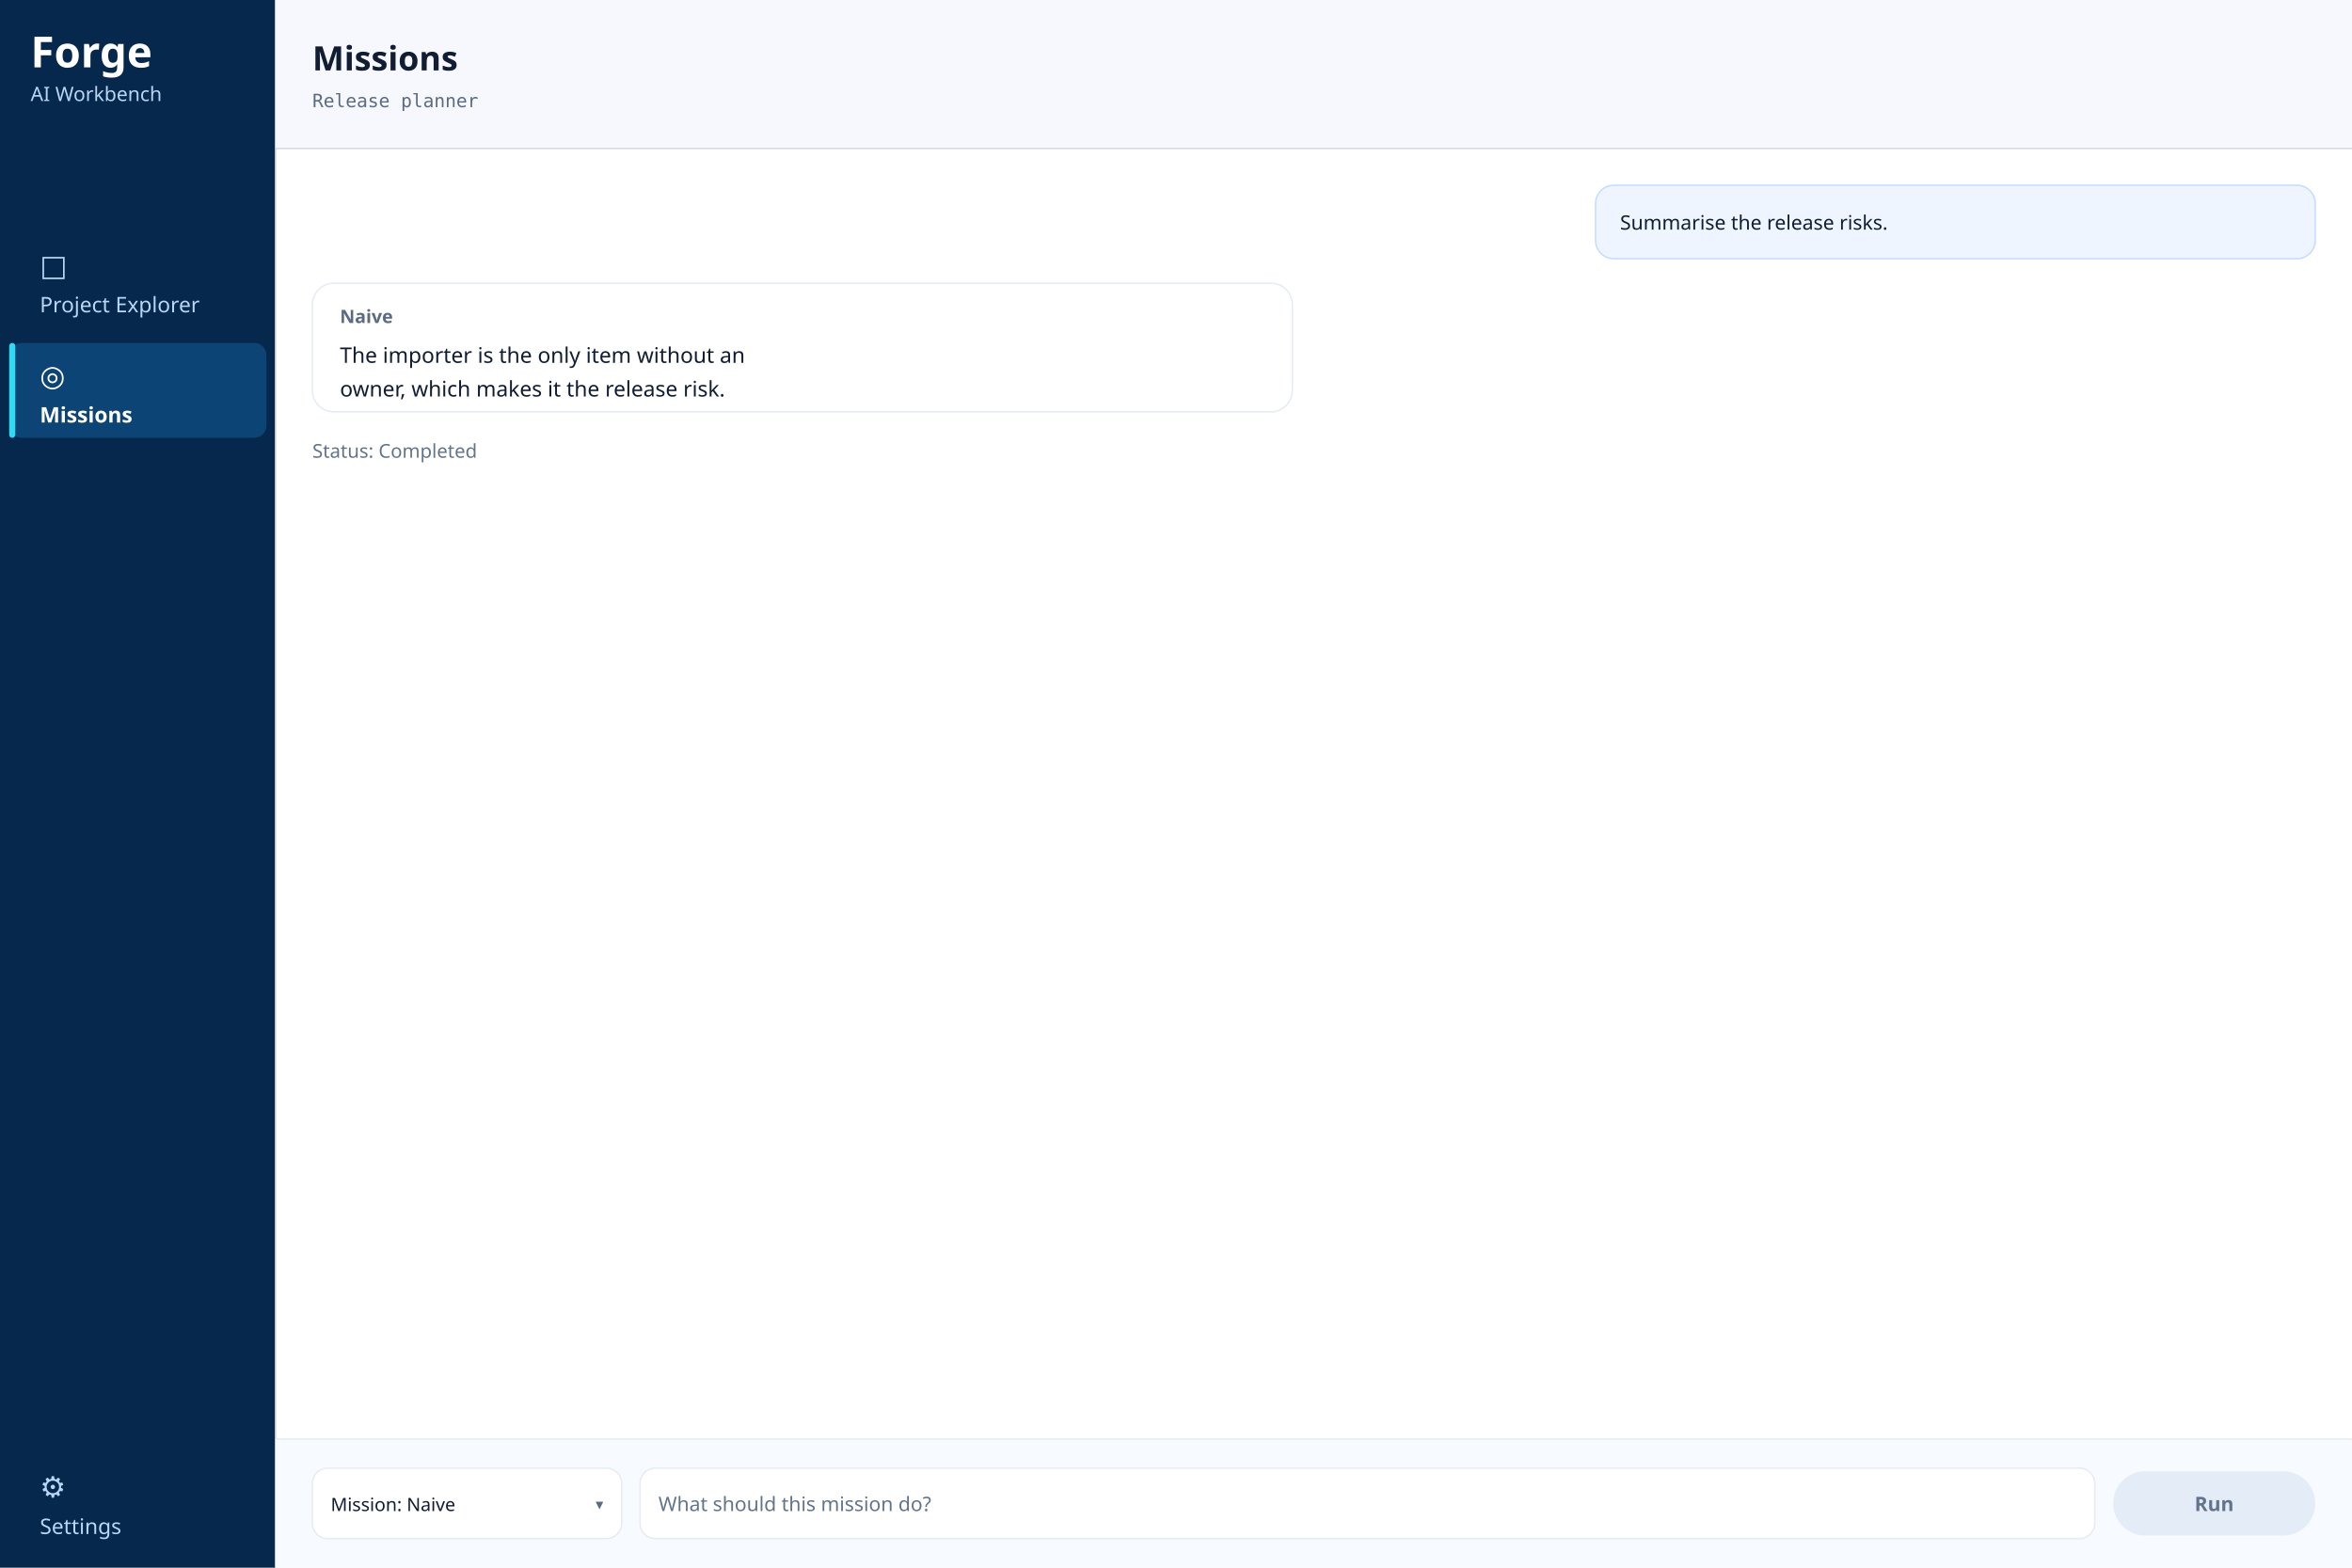
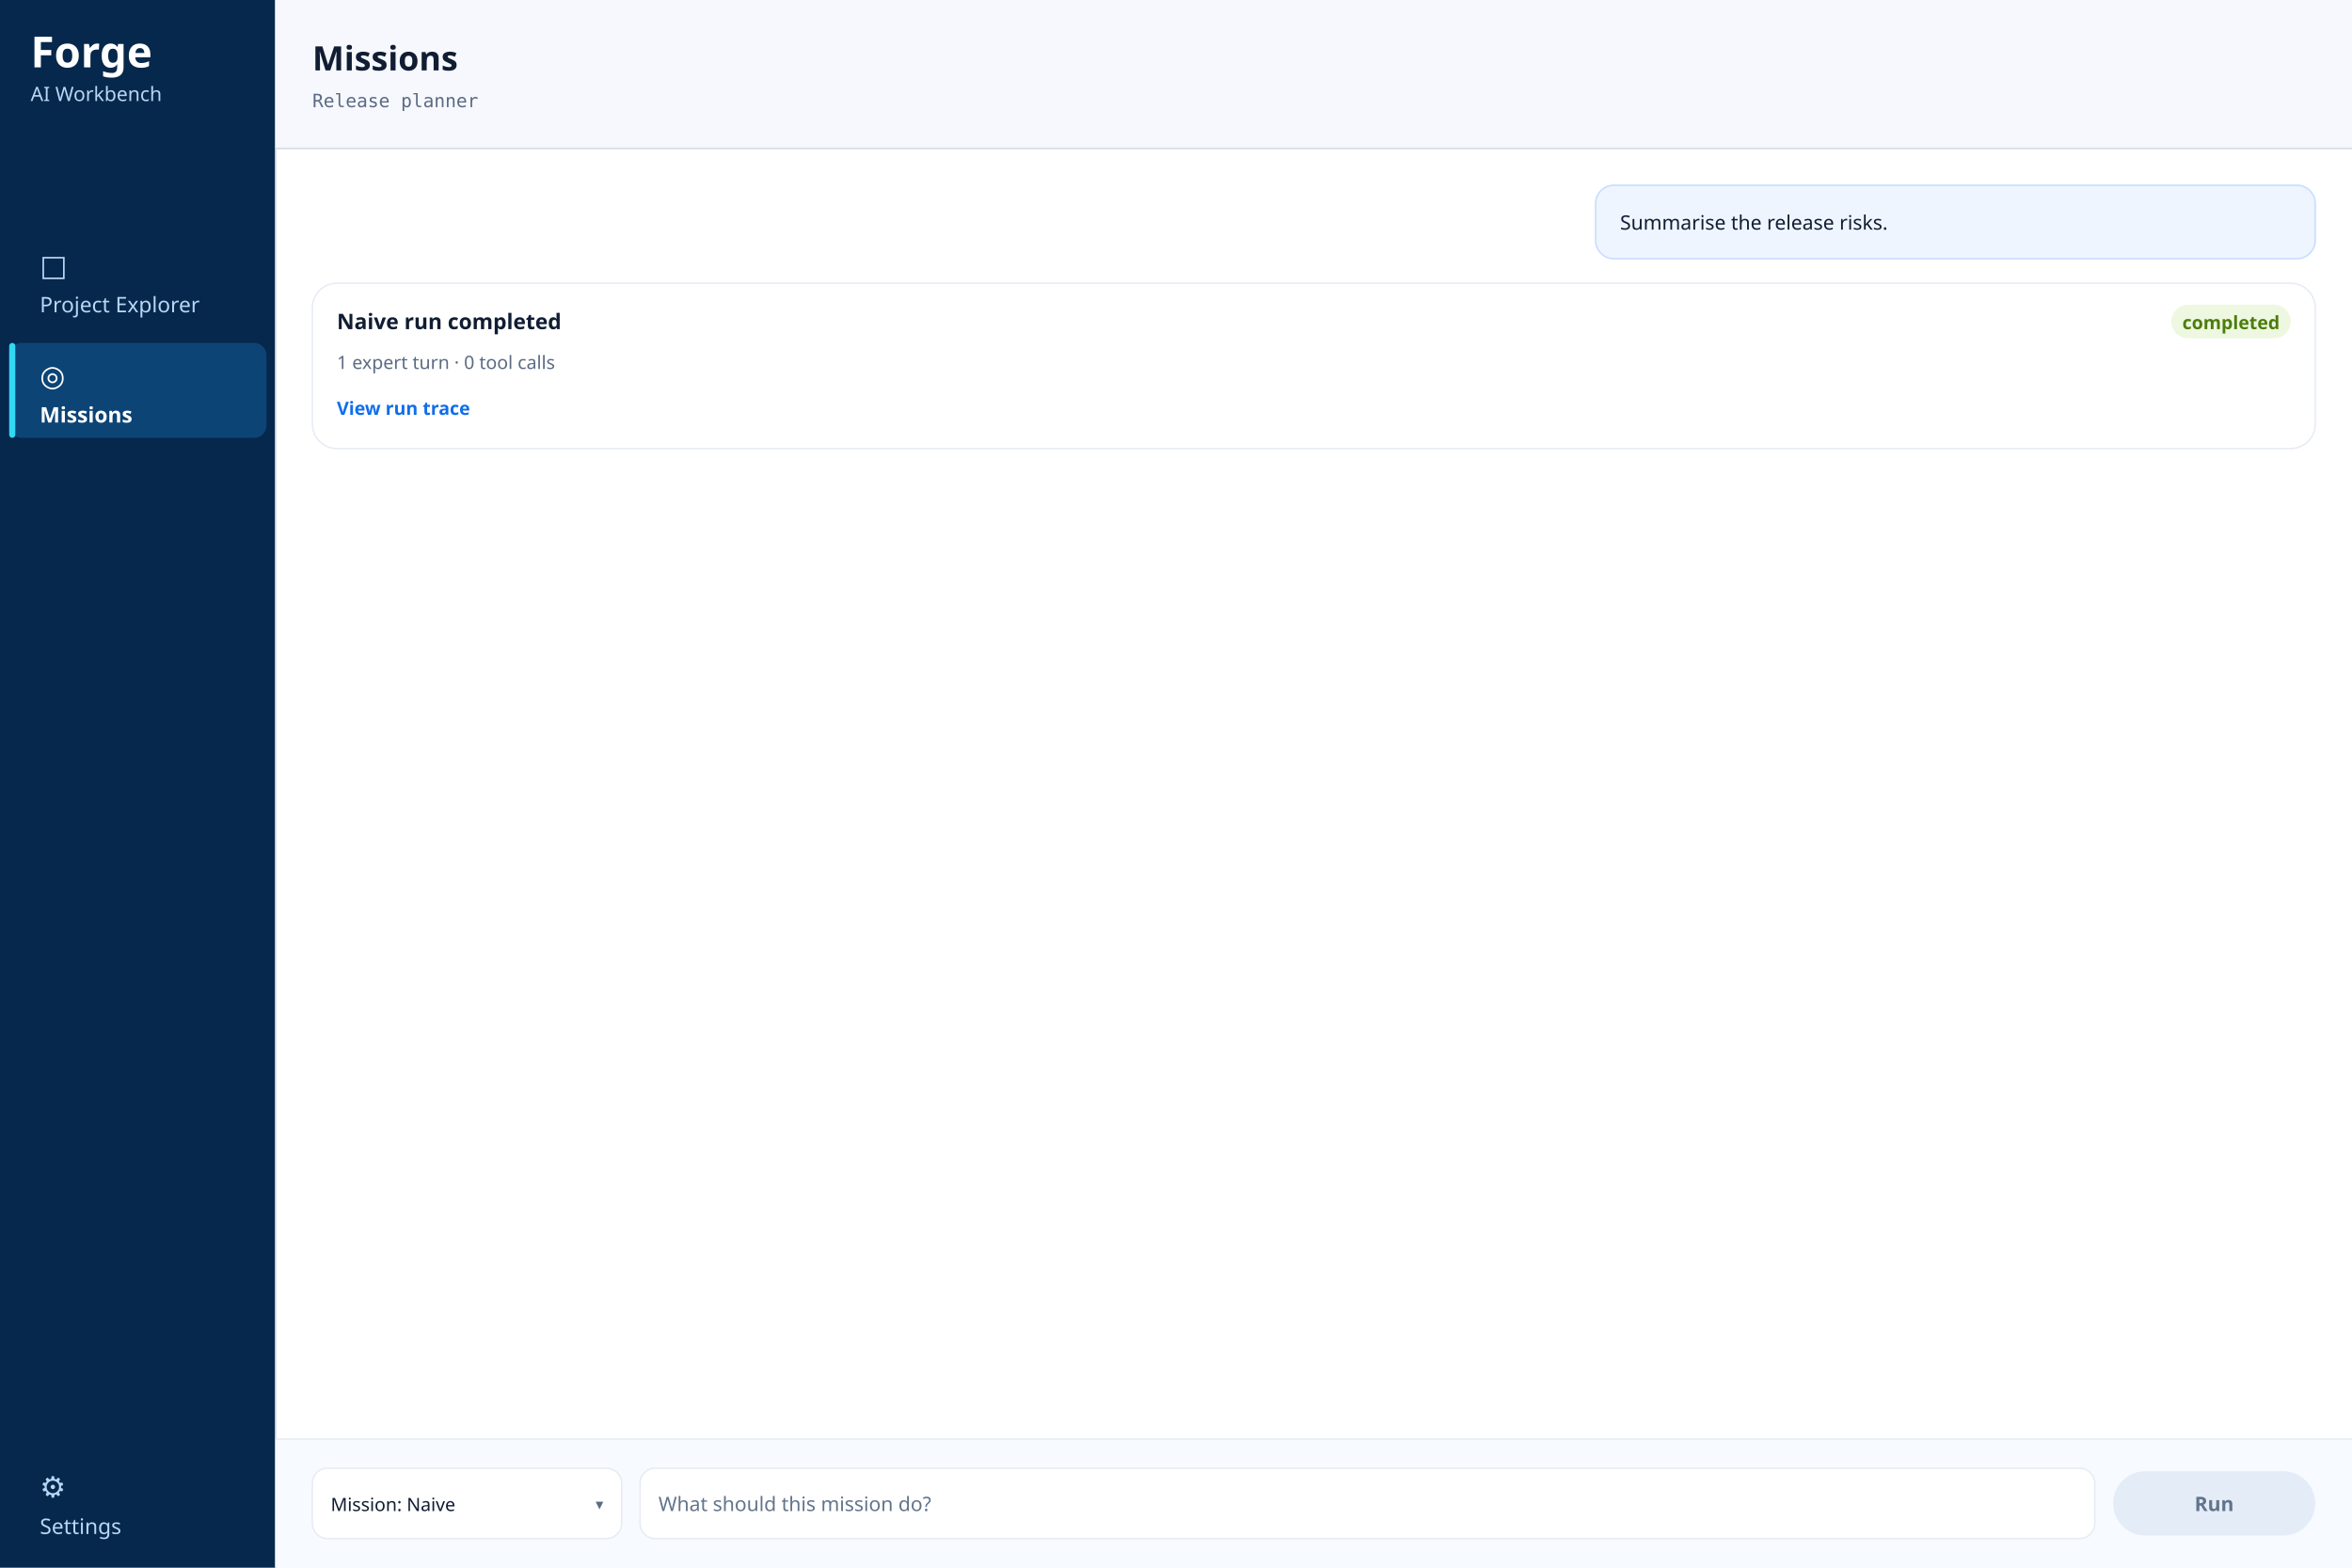
<svg xmlns="http://www.w3.org/2000/svg" viewBox="0 0 1536 1024" width="1536" height="1024" role="img">
  <rect x="0" y="0" width="1536" height="1024" fill="#f7faff" />
  <rect x="0" y="0" width="180" height="1024" fill="#06284c" />
  <text x="20" y="44" font-family="system-ui, sans-serif" font-size="28" font-weight="700" fill="#ffffff">Forge</text>
  <text x="20" y="66" font-family="system-ui, sans-serif" font-size="13" fill="#b9d6f5">AI Workbench</text>
  <text x="26" y="180" font-family="system-ui, sans-serif" font-size="19" fill="#b9d6f5">□</text>
  <text x="26" y="204" font-family="system-ui, sans-serif" font-size="14" fill="#b9d6f5">Project Explorer</text>
  <rect x="6" y="224" width="168" height="62" rx="8" fill="#0c4475" />
  <rect x="6" y="224" width="4" height="62" rx="2" fill="#32d9f2" />
  <text x="26" y="252" font-family="system-ui, sans-serif" font-size="19" fill="#ffffff">◎</text>
  <text x="26" y="276" font-family="system-ui, sans-serif" font-size="14" font-weight="600" fill="#ffffff">Missions</text>
  <text x="26" y="978" font-family="system-ui, sans-serif" font-size="19" fill="#b9d6f5">⚙</text>
  <text x="26" y="1002" font-family="system-ui, sans-serif" font-size="14" fill="#b9d6f5">Settings</text>
  <rect x="180" y="0" width="1356" height="1024" fill="#ffffff" />
  <line x1="180" y1="0" x2="180" y2="1024" stroke="#d5dae5" />
  <rect x="180" y="0" width="1356" height="97" fill="#f6f8fd" />
  <line x1="180" y1="97" x2="1536" y2="97" stroke="#d5dae5" />
  <text x="204" y="46" font-family="system-ui, sans-serif" font-size="22" font-weight="700" fill="#101d33">Missions</text>
  <text x="204" y="70" font-family="ui-monospace, monospace" font-size="12" fill="#5b6b83">Release planner</text>
  <rect x="1042" y="121" width="470" height="48" rx="12" fill="#eff5fe" stroke="#c7ddff" />
  <text x="1058" y="150.0" font-family="system-ui, sans-serif" font-size="13" fill="#101d33">Summarise the release risks.</text>
-   <rect x="204" y="185" width="640" height="84" rx="14" fill="#ffffff" stroke="#e7ecf4" />
-   <text x="222" y="211" font-family="system-ui, sans-serif" font-size="12" font-weight="600" fill="#5b6b83">Naive</text>
-   <text x="222" y="237" font-family="system-ui, sans-serif" font-size="14" fill="#101d33">The importer is the only item without an</text>
-   <text x="222" y="259" font-family="system-ui, sans-serif" font-size="14" fill="#101d33">owner, which makes it the release risk.</text>
-   <text x="204" y="299" font-family="system-ui, sans-serif" font-size="12.5" fill="#62748c">Status: Completed</text>
+   <rect x="204" y="185" width="1308" height="108" rx="16" fill="#ffffff" stroke="#e7ecf4" />
+   <text x="220" y="215" font-family="system-ui, sans-serif" font-size="14" font-weight="600" fill="#101d33">Naive run completed</text>
+   <rect x="1418" y="199" width="78" height="22" rx="11" fill="#eef8e0" />
+   <text x="1457.0" y="215" font-family="system-ui, sans-serif" font-size="12" font-weight="600" text-anchor="middle" fill="#4d7c0f">completed</text>
+   <text x="220" y="241" font-family="system-ui, sans-serif" font-size="12" fill="#5b6b83">1 expert turn · 0 tool calls</text>
+   <text x="220" y="271" font-family="system-ui, sans-serif" font-size="12" font-weight="600" fill="#0f6eeb">View run trace</text>
  <rect x="180" y="940" width="1356" height="84" fill="#f7faff" />
  <line x1="180" y1="940" x2="1536" y2="940" stroke="#e7ecf4" />
  <rect x="204" y="959.0" width="202" height="46" rx="10" fill="#ffffff" stroke="#e7ecf4" />
  <text x="216" y="987.0" font-family="system-ui, sans-serif" font-size="12" fill="#101d33">Mission: Naive</text>
  <text x="394" y="986.0" font-family="system-ui, sans-serif" font-size="10" text-anchor="end" fill="#5b6b83">▾</text>
  <rect x="418" y="959.0" width="950" height="46" rx="10" fill="#ffffff" stroke="#e7ecf4" />
  <text x="430" y="987.0" font-family="system-ui, sans-serif" font-size="13" fill="#62748c">What should this mission do?</text>
  <rect x="1380" y="961.0" width="132" height="42" rx="21.0" fill="#e4ecf8" />
  <text x="1446.0" y="987.0" font-family="system-ui, sans-serif" font-size="13" font-weight="600" text-anchor="middle" fill="#62748c">Run</text>
</svg>
